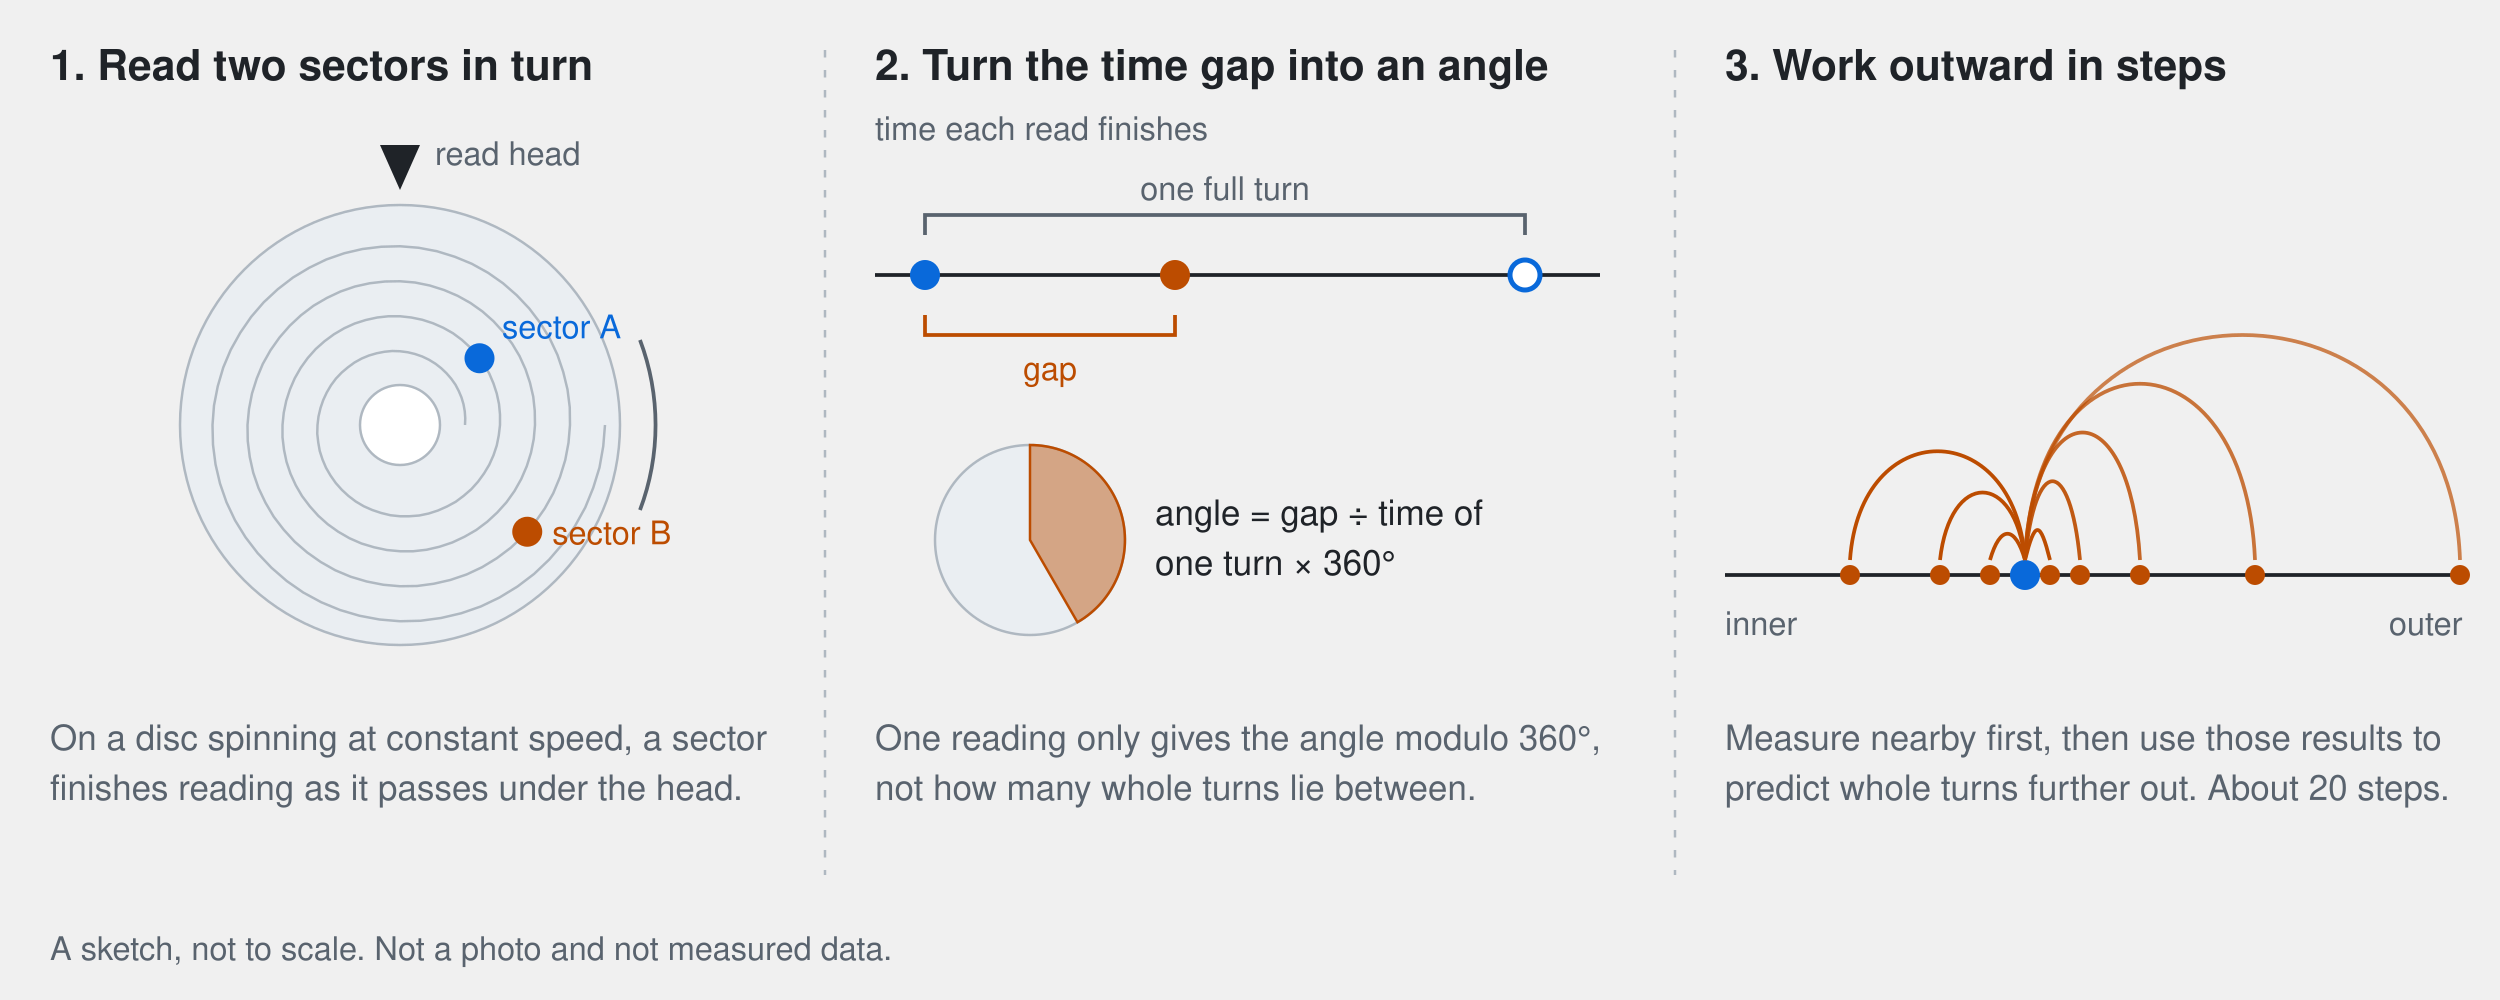
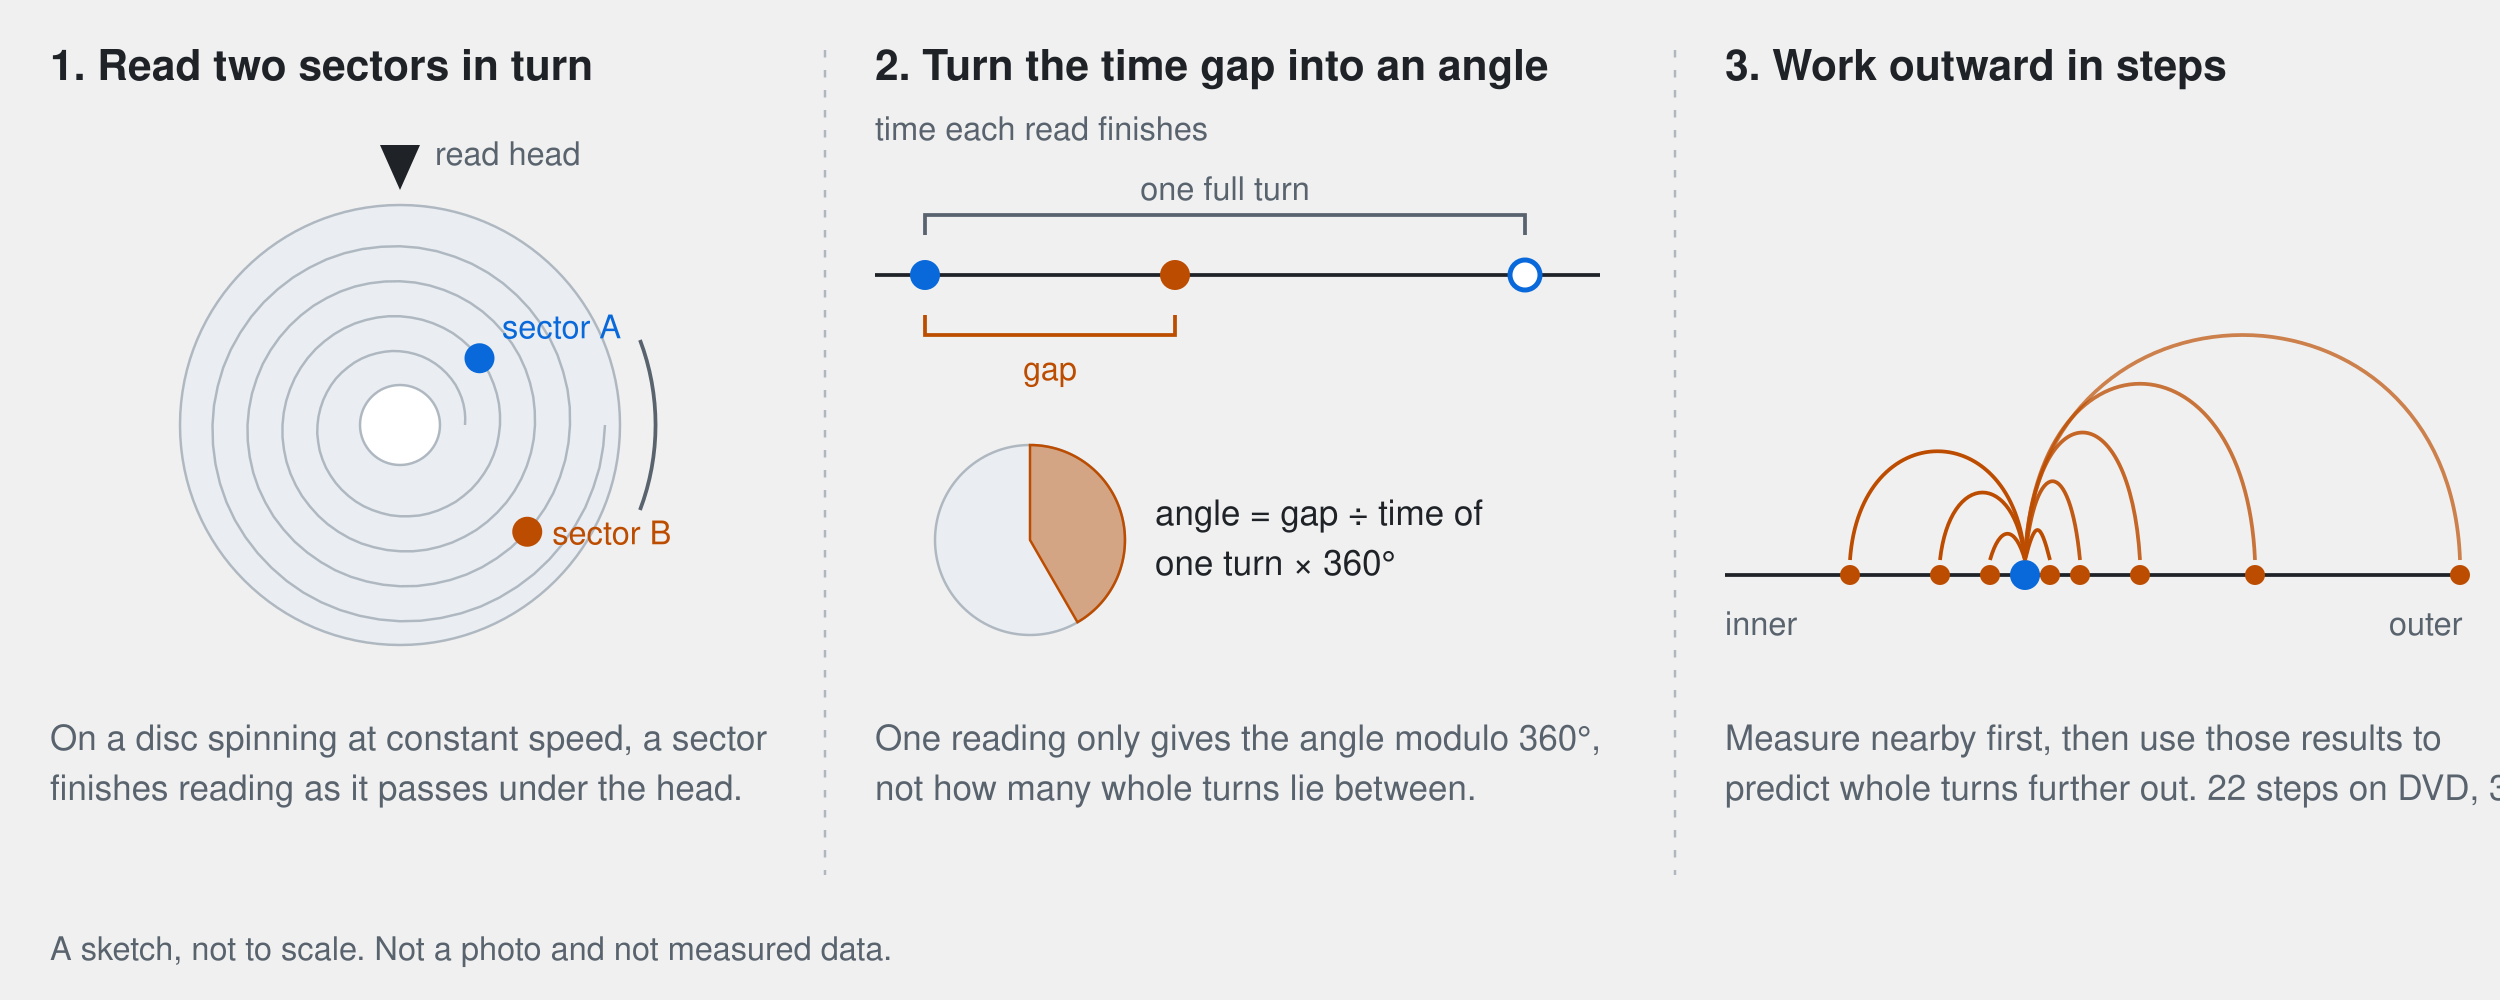
<svg xmlns="http://www.w3.org/2000/svg" viewBox="0 0 1000 400" width="1000" height="400" font-family="-apple-system,'Segoe UI',Helvetica,Arial,sans-serif" role="img" aria-label="1. Read two sectors in turn 2. Turn the time gap into an angle 3. Work outward in steps">
  <text x="20" y="32" fill="#1f2328" font-size="17" font-weight="600">1. Read two sectors in turn</text>
  <circle cx="160" cy="170" r="88" fill="#eaeef2" stroke="#afb8c1" />
  <polyline points="186.0,170.0 186.1,167.3 185.9,164.5 185.4,161.7 184.6,159.0 183.5,156.4 182.2,153.9 180.5,151.5 178.6,149.3 176.5,147.3 174.2,145.5 171.6,143.9 168.9,142.6 166.0,141.6 163.1,140.9 160.0,140.5 156.9,140.4 153.8,140.7 150.7,141.3 147.6,142.2 144.7,143.4 141.8,145.0 139.2,146.9 136.7,149.0 134.4,151.4 132.4,154.1 130.7,157.0 129.3,160.0 128.2,163.2 127.4,166.6 127.0,170.0 126.9,173.5 127.3,177.0 127.9,180.4 129.0,183.8 130.4,187.1 132.2,190.2 134.3,193.2 136.7,195.9 139.4,198.4 142.3,200.6 145.5,202.5 148.9,204.0 152.5,205.2 156.2,206.1 160.0,206.5 163.8,206.5 167.7,206.2 171.5,205.4 175.2,204.2 178.8,202.6 182.3,200.7 185.5,198.3 188.5,195.7 191.2,192.7 193.6,189.4 195.7,185.9 197.4,182.1 198.7,178.2 199.5,174.2 200.0,170.0 200.0,165.8 199.6,161.6 198.7,157.4 197.4,153.4 195.7,149.4 193.5,145.7 190.9,142.1 188.0,138.9 184.7,135.9 181.2,133.3 177.3,131.1 173.2,129.3 168.9,127.9 164.5,127.0 160.0,126.5 155.4,126.5 150.9,127.0 146.3,128.0 141.9,129.4 137.7,131.3 133.6,133.7 129.8,136.5 126.3,139.6 123.1,143.2 120.3,147.1 117.9,151.3 116.0,155.7 114.5,160.3 113.5,165.1 113.0,170.0 113.0,174.9 113.6,179.9 114.6,184.7 116.2,189.5 118.3,194.1 120.8,198.4 123.9,202.5 127.3,206.3 131.1,209.7 135.3,212.7 139.8,215.3 144.6,217.4 149.6,218.9 154.7,220.0 160.0,220.5 165.3,220.5 170.6,219.9 175.8,218.7 180.9,217.0 185.8,214.7 190.5,212.0 194.9,208.7 198.9,205.0 202.6,200.9 205.8,196.4 208.5,191.6 210.7,186.5 212.4,181.1 213.5,175.6 214.0,170.0 213.9,164.3 213.3,158.7 212.0,153.1 210.2,147.7 207.8,142.4 204.8,137.4 201.3,132.8 197.4,128.5 193.0,124.6 188.2,121.2 183.0,118.3 177.6,116.0 171.9,114.2 166.0,113.0 160.0,112.5 154.0,112.6 147.9,113.3 142.0,114.6 136.2,116.6 130.7,119.2 125.4,122.3 120.4,126.1 115.9,130.3 111.8,135.0 108.2,140.1 105.1,145.6 102.7,151.4 100.8,157.4 99.6,163.6 99.0,170.0 99.1,176.4 99.9,182.8 101.3,189.1 103.4,195.2 106.2,201.1 109.5,206.7 113.5,211.9 117.9,216.7 122.9,221.0 128.3,224.8 134.1,228.1 140.3,230.7 146.7,232.6 153.3,233.9 160.0,234.5 166.8,234.4 173.5,233.5 180.1,232.0 186.6,229.8 192.8,226.9 198.7,223.3 204.3,219.1 209.3,214.4 213.9,209.1 217.9,203.4 221.3,197.3 224.0,190.8 226.1,184.0 227.4,177.1 228.0,170.0 227.9,162.9 227.0,155.8 225.3,148.8 223.0,142.0 219.9,135.4 216.1,129.2 211.7,123.4 206.7,118.1 201.2,113.3 195.2,109.1 188.7,105.5 181.9,102.7 174.8,100.5 167.4,99.1 160.0,98.5 152.5,98.7 145.0,99.6 137.7,101.3 130.5,103.8 123.7,107.1 117.2,111.0 111.1,115.7 105.5,120.9 100.5,126.7 96.1,133.1 92.3,139.9 89.3,147.0 87.1,154.5 85.6,162.2 85.0,170.0 85.2,177.9 86.2,185.7 88.0,193.4 90.6,200.9 94.0,208.1 98.2,214.9 103.1,221.3 108.6,227.1 114.7,232.4 121.3,237.0 128.5,240.9 136.0,244.0 143.8,246.3 151.8,247.8 160.0,248.5 168.2,248.3 176.4,247.2 184.5,245.3 192.3,242.6 199.8,239.0 207.0,234.6 213.6,229.6 219.7,223.8 225.2,217.4 230.0,210.4 234.1,203.0 237.3,195.1 239.8,187.0 241.3,178.5 242.0,170.0" fill="none" stroke="#afb8c1" stroke-width="1" />
  <circle cx="160" cy="170" r="16" fill="#ffffff" stroke="#afb8c1" />
  <circle cx="191.8" cy="143.3" r="6" fill="#0969da" />
  <circle cx="210.9" cy="212.7" r="6" fill="#bc4c00" />
  <text x="200.8" y="135.3" fill="#0969da" font-size="13">sector A</text>
  <text x="220.9" y="217.7" fill="#bc4c00" font-size="13">sector B</text>
  <path d="M152 58 L168 58 L160 76 Z" fill="#1f2328" />
  <text x="174" y="66" fill="#59636e" font-size="13">read head</text>
  <path d="M256 136 A96 96 0 0 1 256 204" fill="none" stroke="#59636e" stroke-width="1.5" />
  <text x="20" y="300" fill="#59636e" font-size="14" text-anchor="start">On a disc spinning at constant speed, a sector</text>
  <text x="20" y="320" fill="#59636e" font-size="14" text-anchor="start">finishes reading as it passes under the head.</text>
  <line x1="330" y1="20" x2="330" y2="350" stroke="#afb8c1" stroke-dasharray="3 5" />
  <text x="350" y="32" fill="#1f2328" font-size="17" font-weight="600">2. Turn the time gap into an angle</text>
  <text x="350" y="56" fill="#59636e" font-size="13">time each read finishes</text>
  <line x1="350" y1="110" x2="640" y2="110" stroke="#1f2328" stroke-width="1.5" />
  <circle cx="370" cy="110" r="6" fill="#0969da" />
  <circle cx="470" cy="110" r="6" fill="#bc4c00" />
  <circle cx="610" cy="110" r="6" fill="#ffffff" stroke="#0969da" stroke-width="2" />
  <path d="M370 126 V134 H470 V126" fill="none" stroke="#bc4c00" stroke-width="1.5" />
  <text x="420.0" y="152" fill="#bc4c00" font-size="13" text-anchor="middle">gap</text>
  <path d="M370 94 V86 H610 V94" fill="none" stroke="#59636e" stroke-width="1.5" />
  <text x="490.0" y="80" fill="#59636e" font-size="13" text-anchor="middle">one full turn</text>
  <circle cx="412" cy="216" r="38" fill="#eaeef2" stroke="#afb8c1" />
  <path d="M412 216 L412 178 A38 38 0 0 1 431.0 248.9 Z" fill="#bc4c00" fill-opacity="0.45" stroke="#bc4c00" />
  <text x="462" y="210" fill="#1f2328" font-size="14" text-anchor="start">angle = gap ÷ time of</text>
  <text x="462" y="230" fill="#1f2328" font-size="14" text-anchor="start">one turn × 360°</text>
  <text x="350" y="300" fill="#59636e" font-size="14" text-anchor="start">One reading only gives the angle modulo 360°,</text>
  <text x="350" y="320" fill="#59636e" font-size="14" text-anchor="start">not how many whole turns lie between.</text>
  <line x1="670" y1="20" x2="670" y2="350" stroke="#afb8c1" stroke-dasharray="3 5" />
  <text x="690" y="32" fill="#1f2328" font-size="17" font-weight="600">3. Work outward in steps</text>
  <line x1="690" y1="230" x2="985" y2="230" stroke="#1f2328" stroke-width="1.5" />
  <text x="690" y="254" fill="#59636e" font-size="13">inner</text>
  <text x="985" y="254" fill="#59636e" font-size="13" text-anchor="end">outer</text>
  <circle cx="810" cy="230" r="6" fill="#0969da" />
  <path d="M810 224 C814 208 816.0 208 820.0 224" fill="none" stroke="#bc4c00" stroke-width="1.5" opacity="1.00" />
  <circle cx="820.0" cy="230" r="4" fill="#bc4c00" />
  <path d="M810 224 C814 182 828.0 182 832.0 224" fill="none" stroke="#bc4c00" stroke-width="1.5" opacity="0.92" />
  <circle cx="832.0" cy="230" r="4" fill="#bc4c00" />
  <path d="M810 224 C814 156 852.0 156 856.0 224" fill="none" stroke="#bc4c00" stroke-width="1.5" opacity="0.84" />
  <circle cx="856.0" cy="230" r="4" fill="#bc4c00" />
  <path d="M810 224 C814 130 898.0 130 902.0 224" fill="none" stroke="#bc4c00" stroke-width="1.5" opacity="0.76" />
  <circle cx="902.0" cy="230" r="4" fill="#bc4c00" />
  <path d="M810 224 C814 104 980 104 984 224" fill="none" stroke="#bc4c00" stroke-width="1.5" opacity="0.68" />
  <circle cx="984" cy="230" r="4" fill="#bc4c00" />
  <path d="M810 224 C806 210 800 210 796 224" fill="none" stroke="#bc4c00" stroke-width="1.5" />
  <circle cx="796" cy="230" r="4" fill="#bc4c00" />
  <path d="M810 224 C806 188 780 188 776 224" fill="none" stroke="#bc4c00" stroke-width="1.5" />
  <circle cx="776" cy="230" r="4" fill="#bc4c00" />
  <path d="M810 224 C806 166 744 166 740 224" fill="none" stroke="#bc4c00" stroke-width="1.5" />
  <circle cx="740" cy="230" r="4" fill="#bc4c00" />
  <text x="690" y="300" fill="#59636e" font-size="14" text-anchor="start">Measure nearby first, then use those results to</text>
-   <text x="690" y="320" fill="#59636e" font-size="14" text-anchor="start">predict whole turns further out. About 20 steps.</text>
+   <text x="690" y="320" fill="#59636e" font-size="14" text-anchor="start">predict whole turns further out. 22 steps on DVD, 36 on CD.</text>
  <text x="20" y="384" fill="#59636e" font-size="13">A sketch, not to scale. Not a photo and not measured data.</text>
</svg>
